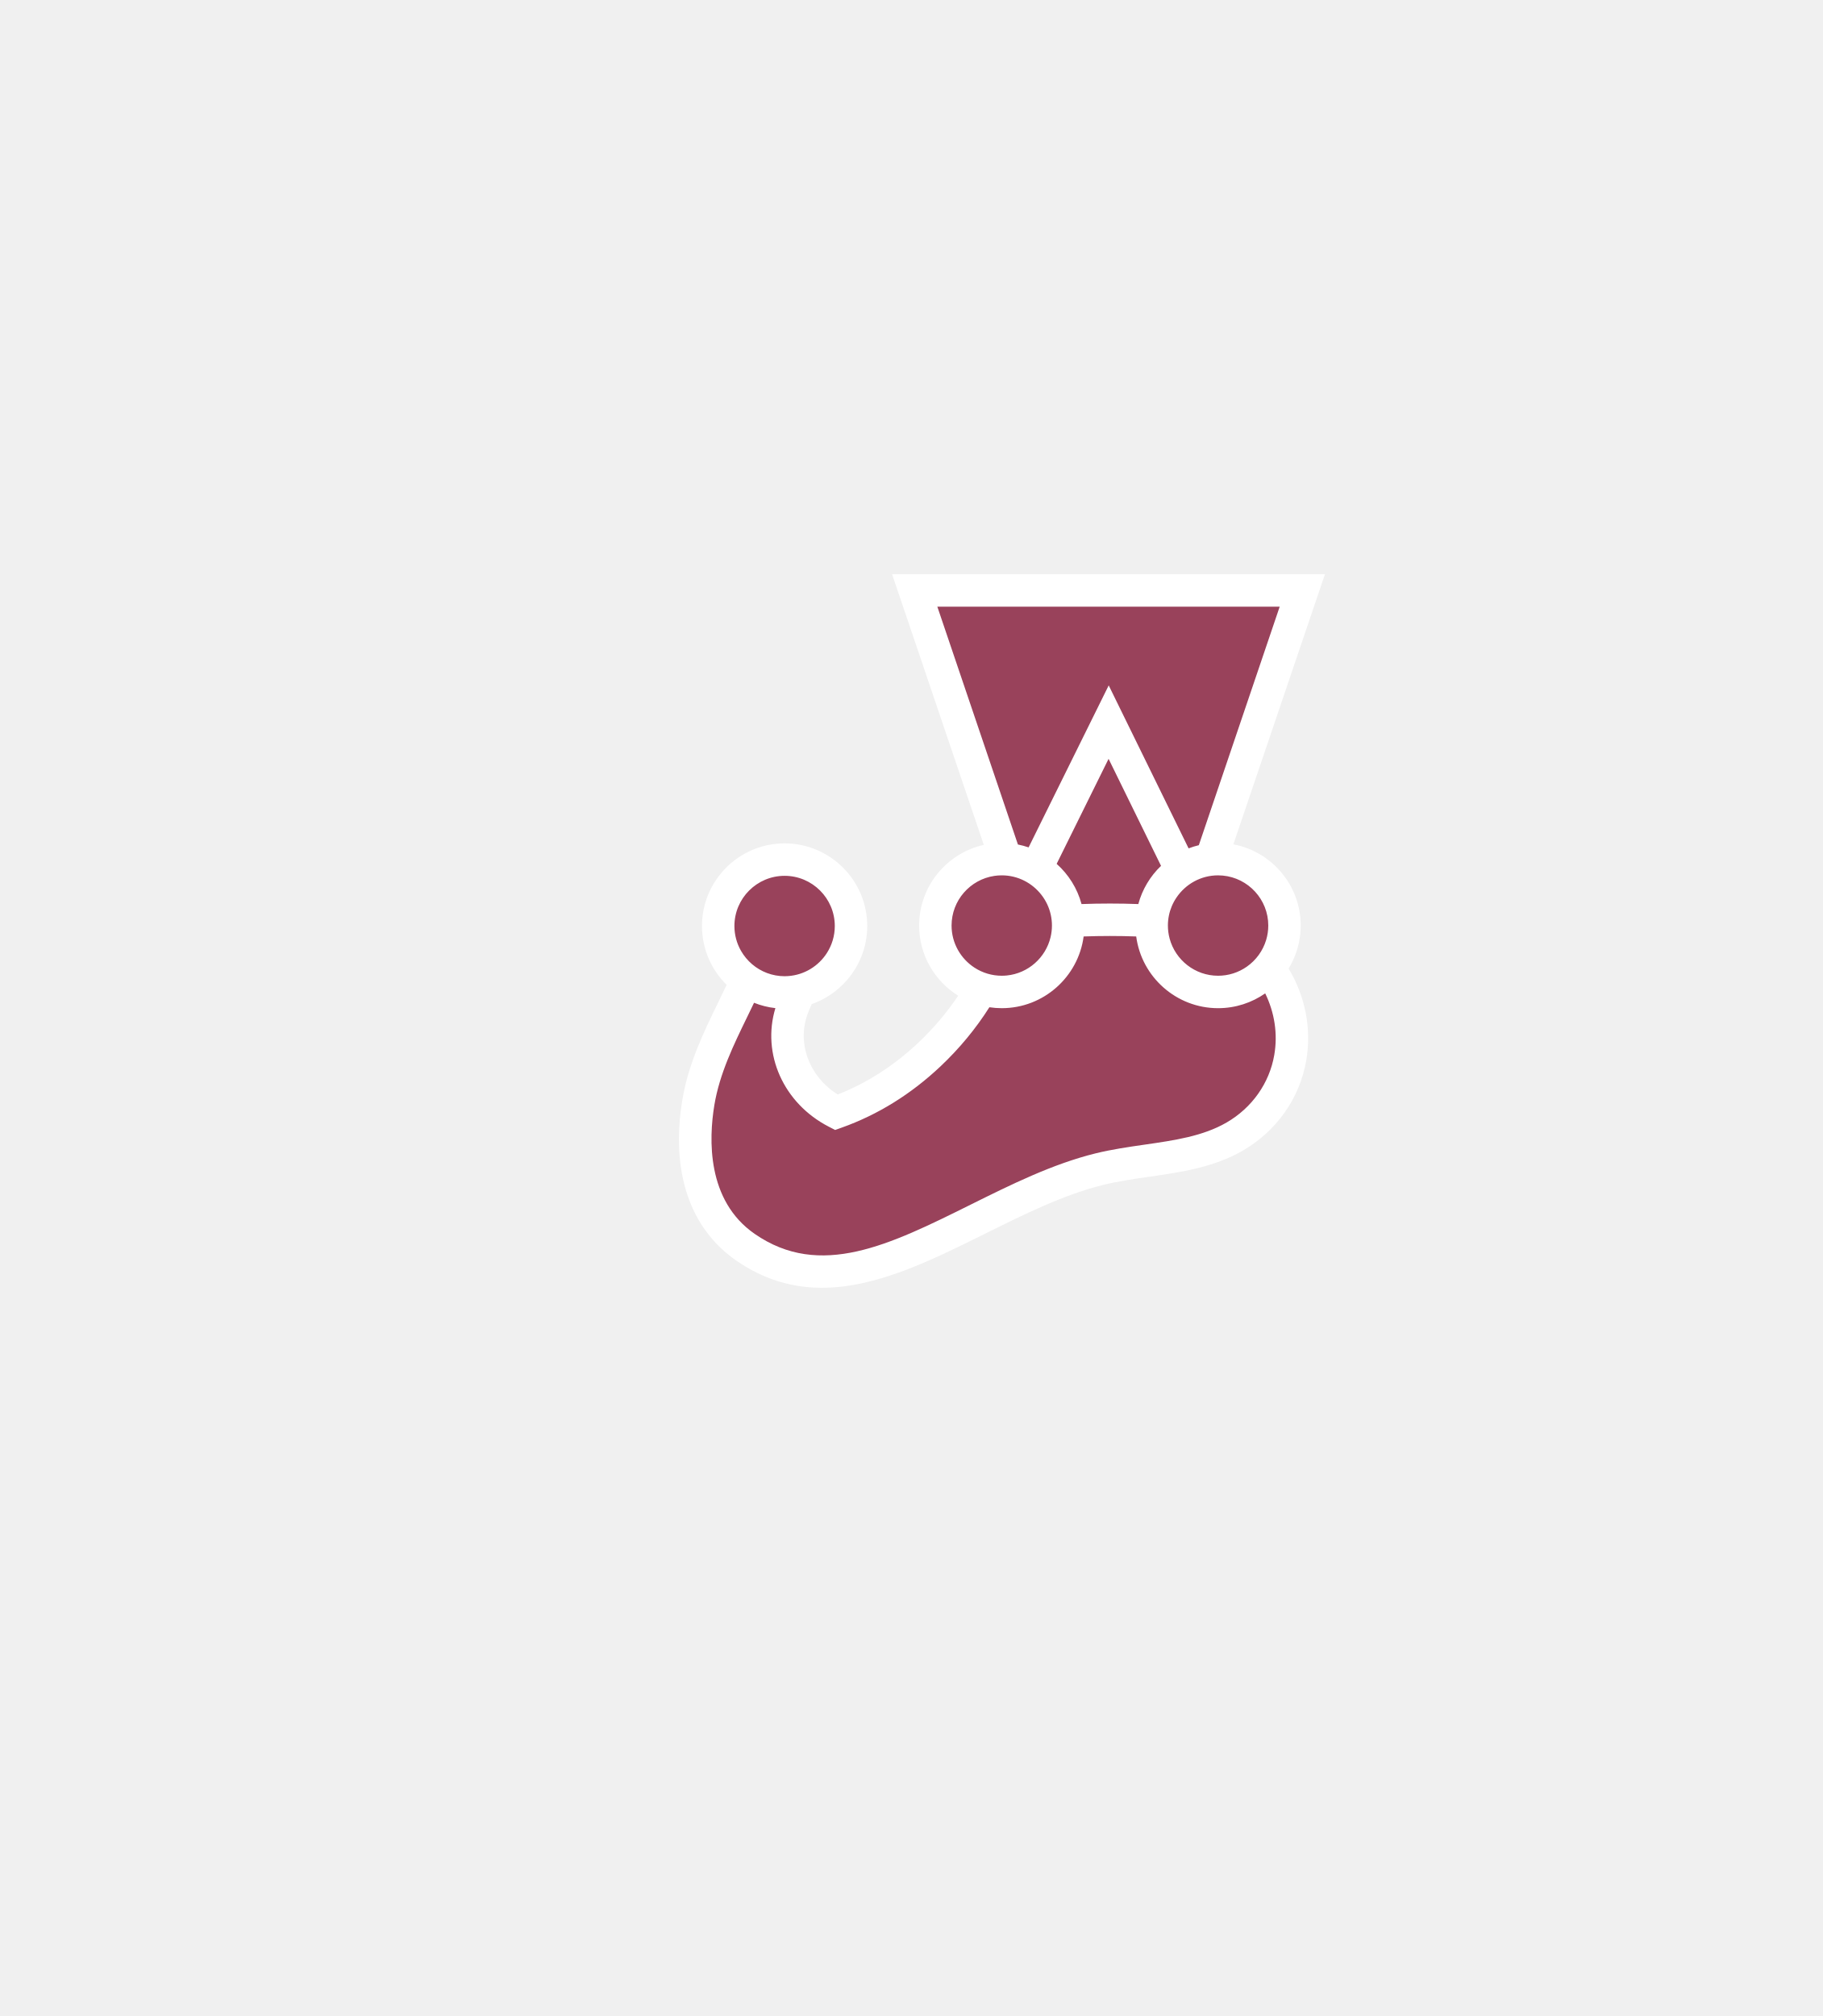
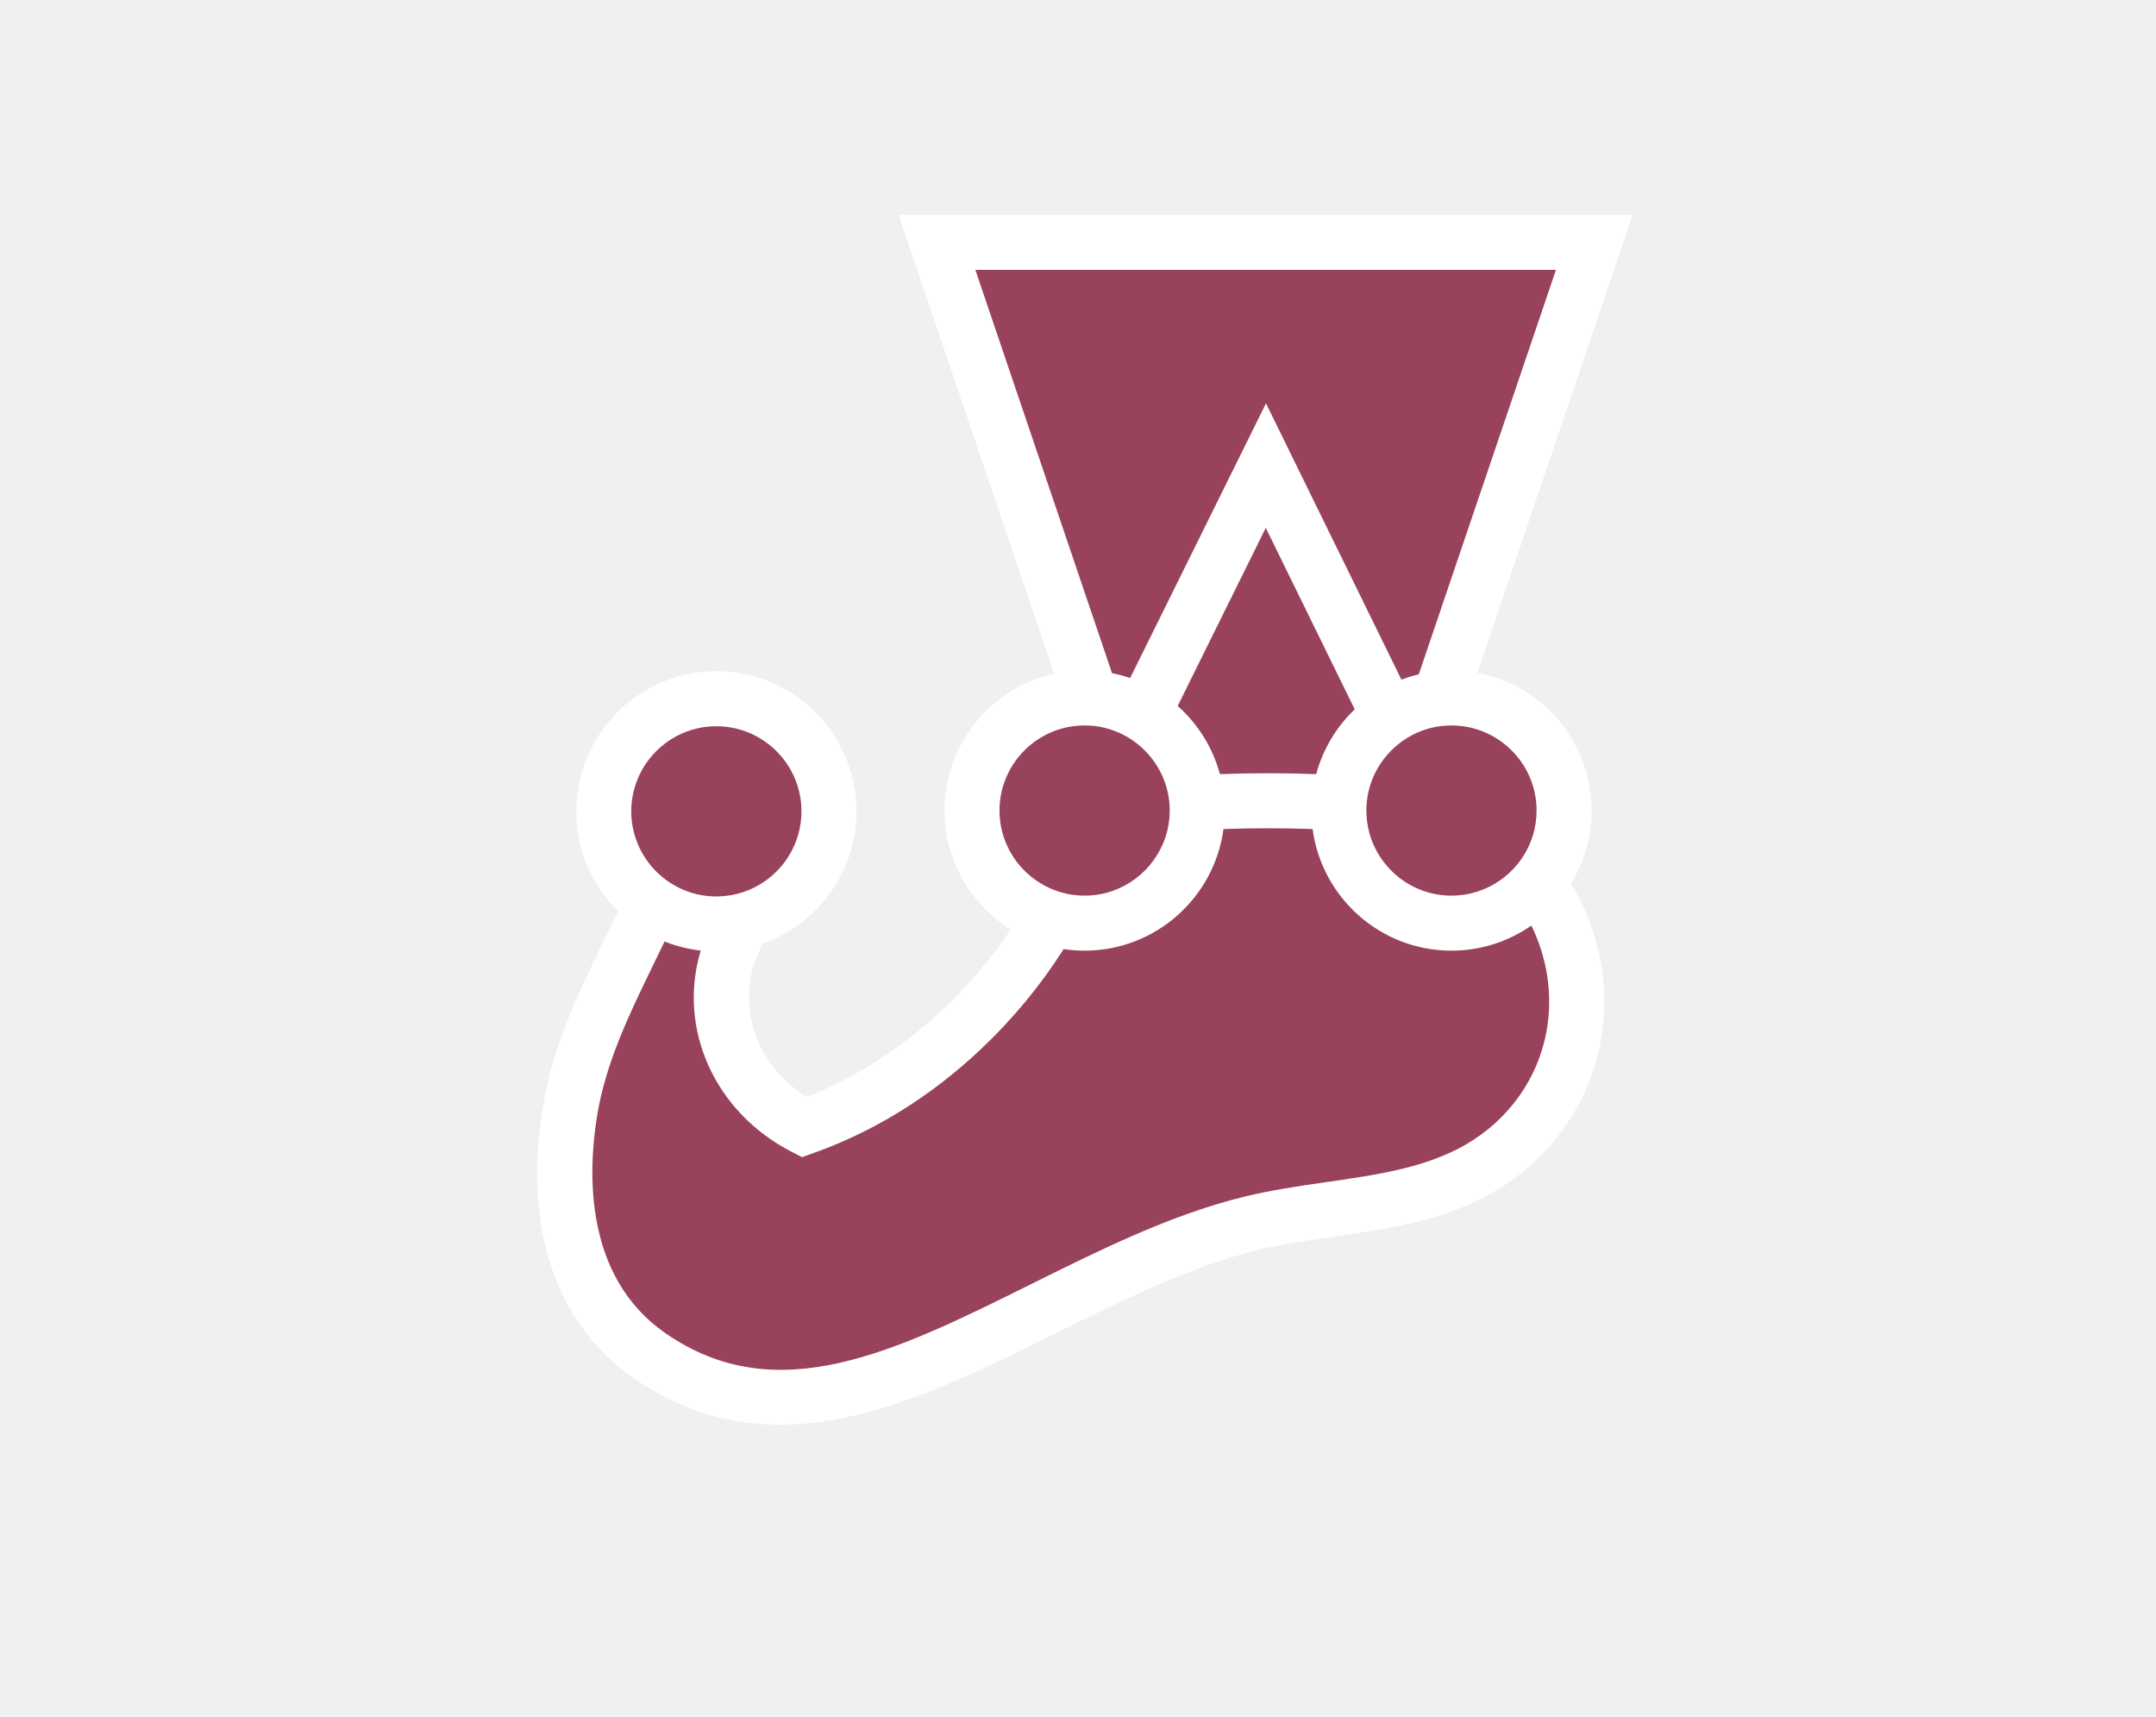
- <svg xmlns="http://www.w3.org/2000/svg" height="2500" preserveAspectRatio="xMidYMid" width="2261" viewBox="-165.831 -227.122 515.659 797.396">
+ <svg xmlns="http://www.w3.org/2000/svg" height="1800" preserveAspectRatio="xMidYMid" width="2261" viewBox="75.831 -50.122 100.659 400.396">
  <path d="M239.553 138.96c0-14.508-11.762-26.27-26.27-26.27-.934 0-1.854.05-2.762.146l36.082-106.42H93.267l36.032 106.327a26.318 26.318 0 0 0-1.597-.052c-14.508 0-26.27 11.76-26.27 26.27 0 11.727 7.686 21.656 18.293 25.034-5.602 9.704-12.652 18.445-20.656 25.997-10.884 10.267-23.34 18.053-36.812 22.85-16.04-8.24-23.614-26.565-16.78-42.632.772-1.815 1.56-3.654 2.313-5.485 11.62-2.712 20.28-13.129 20.28-25.576 0-14.509-11.762-26.27-26.271-26.27s-26.27 11.761-26.27 26.27c0 8.897 4.426 16.756 11.193 21.508-6.502 14.804-16.06 30.298-19.038 48.255-3.569 21.52-.012 44.364 18.601 57.265 43.348 30.044 90.402-18.625 140.014-30.86 17.98-4.433 37.717-3.719 53.558-12.893 11.896-6.89 19.739-18.309 21.964-31.128 2.2-12.664-1.006-25.273-8.378-35.497a26.158 26.158 0 0 0 6.11-16.839" fill="#99425b" />
  <path d="M235.5 190.198c-1.932 11.13-8.806 20.851-18.858 26.674-9.371 5.427-20.6 7.047-32.49 8.761-6.369.918-12.955 1.869-19.389 3.455-17.012 4.195-33.49 12.38-49.424 20.295-31.89 15.84-59.43 29.518-85.398 11.52-19.022-13.183-18.144-37.575-15.928-50.941 2.054-12.384 7.607-23.789 12.976-34.818a796.621 796.621 0 0 0 2.722-5.634 32.453 32.453 0 0 0 8.443 2.118c-5.466 18.039 3.13 37.653 21.171 46.921l2.47 1.269 2.614-.931c14.263-5.08 27.406-13.23 39.063-24.229 7.535-7.109 14.014-14.974 19.339-23.378a32.8 32.8 0 0 0 4.891.367c16.559 0 30.271-12.379 32.393-28.367 6.778-.248 13.977-.25 20.794-.002 2.12 15.99 15.834 28.37 32.393 28.37 6.924 0 13.346-2.17 18.637-5.856 3.673 7.519 5.044 15.979 3.581 24.406zM41.8 119.295c10.948 0 19.854 8.907 19.854 19.855 0 3.932-1.154 7.599-3.135 10.687-3.3 5.147-8.91 8.675-15.355 9.115-.451.03-.906.052-1.364.052-2.44 0-4.777-.445-6.938-1.253a19.967 19.967 0 0 1-10.305-8.777 19.725 19.725 0 0 1-2.612-9.824c0-10.948 8.907-19.855 19.855-19.855zm66.049 19.666c0-9.947 7.353-18.206 16.907-19.634.962-.145 1.946-.22 2.947-.22 6.365 0 12.032 3.015 15.666 7.687a19.88 19.88 0 0 1 2.318 3.765 19.73 19.73 0 0 1 1.87 8.402c0 1.587-.192 3.13-.545 4.61-1.935 8.1-8.842 14.292-17.306 15.144-.658.066-1.326.1-2.003.1a19.734 19.734 0 0 1-10.76-3.181c-5.466-3.541-9.094-9.69-9.094-16.673zm82.865-23.61a32.721 32.721 0 0 0-8.991 15.117 304.792 304.792 0 0 0-22.458 0c-1.68-6.232-5.162-11.73-9.847-15.906l20.545-41.542zM102.216 12.834h135.437l-31.989 94.345a32.479 32.479 0 0 0-4.051 1.255l-31.6-64.463-31.69 64.078a32.502 32.502 0 0 0-4.226-1.139zm130.92 126.128c0 1.99-.297 3.912-.844 5.727a19.933 19.933 0 0 1-7.653 10.545 19.74 19.74 0 0 1-11.357 3.582c-9.167 0-16.9-6.247-19.174-14.707a19.803 19.803 0 0 1-.68-5.147c0-2.714.548-5.302 1.538-7.66a19.848 19.848 0 0 1 1.878-3.442c3.573-5.274 9.602-8.752 16.438-8.752.627 0 1.245.032 1.858.09 10.08.939 17.997 9.442 17.997 19.764zm12.833 0c0-15.958-11.498-29.273-26.642-32.117L255.553 0H84.318L120.6 107.061c-14.618 3.253-25.583 16.316-25.583 31.9 0 11.702 6.184 21.98 15.452 27.756-4.458 6.642-9.744 12.892-15.802 18.608-9.608 9.063-20.311 15.937-31.85 20.46-11.623-7.301-16.536-21.07-11.434-33.064l.4-.94.75-1.764c12.766-4.453 21.953-16.603 21.953-30.867 0-18.024-14.663-32.687-32.686-32.687S9.112 121.126 9.112 139.15c0 9.097 3.74 17.335 9.758 23.267a552.73 552.73 0 0 1-3.418 7.11c-5.503 11.301-11.739 24.11-14.098 38.335-4.684 28.25 2.872 50.833 21.277 63.588 11.168 7.74 22.51 10.784 33.923 10.784 21.49 0 43.23-10.797 64.493-21.359 15.313-7.605 31.148-15.47 46.789-19.328 5.82-1.435 11.808-2.299 18.148-3.213 12.573-1.814 25.573-3.689 37.089-10.358 13.349-7.732 22.486-20.702 25.07-35.582 2.218-12.775-.451-25.57-6.961-36.422a32.488 32.488 0 0 0 4.787-17.011z" fill="#fff" />
</svg>
